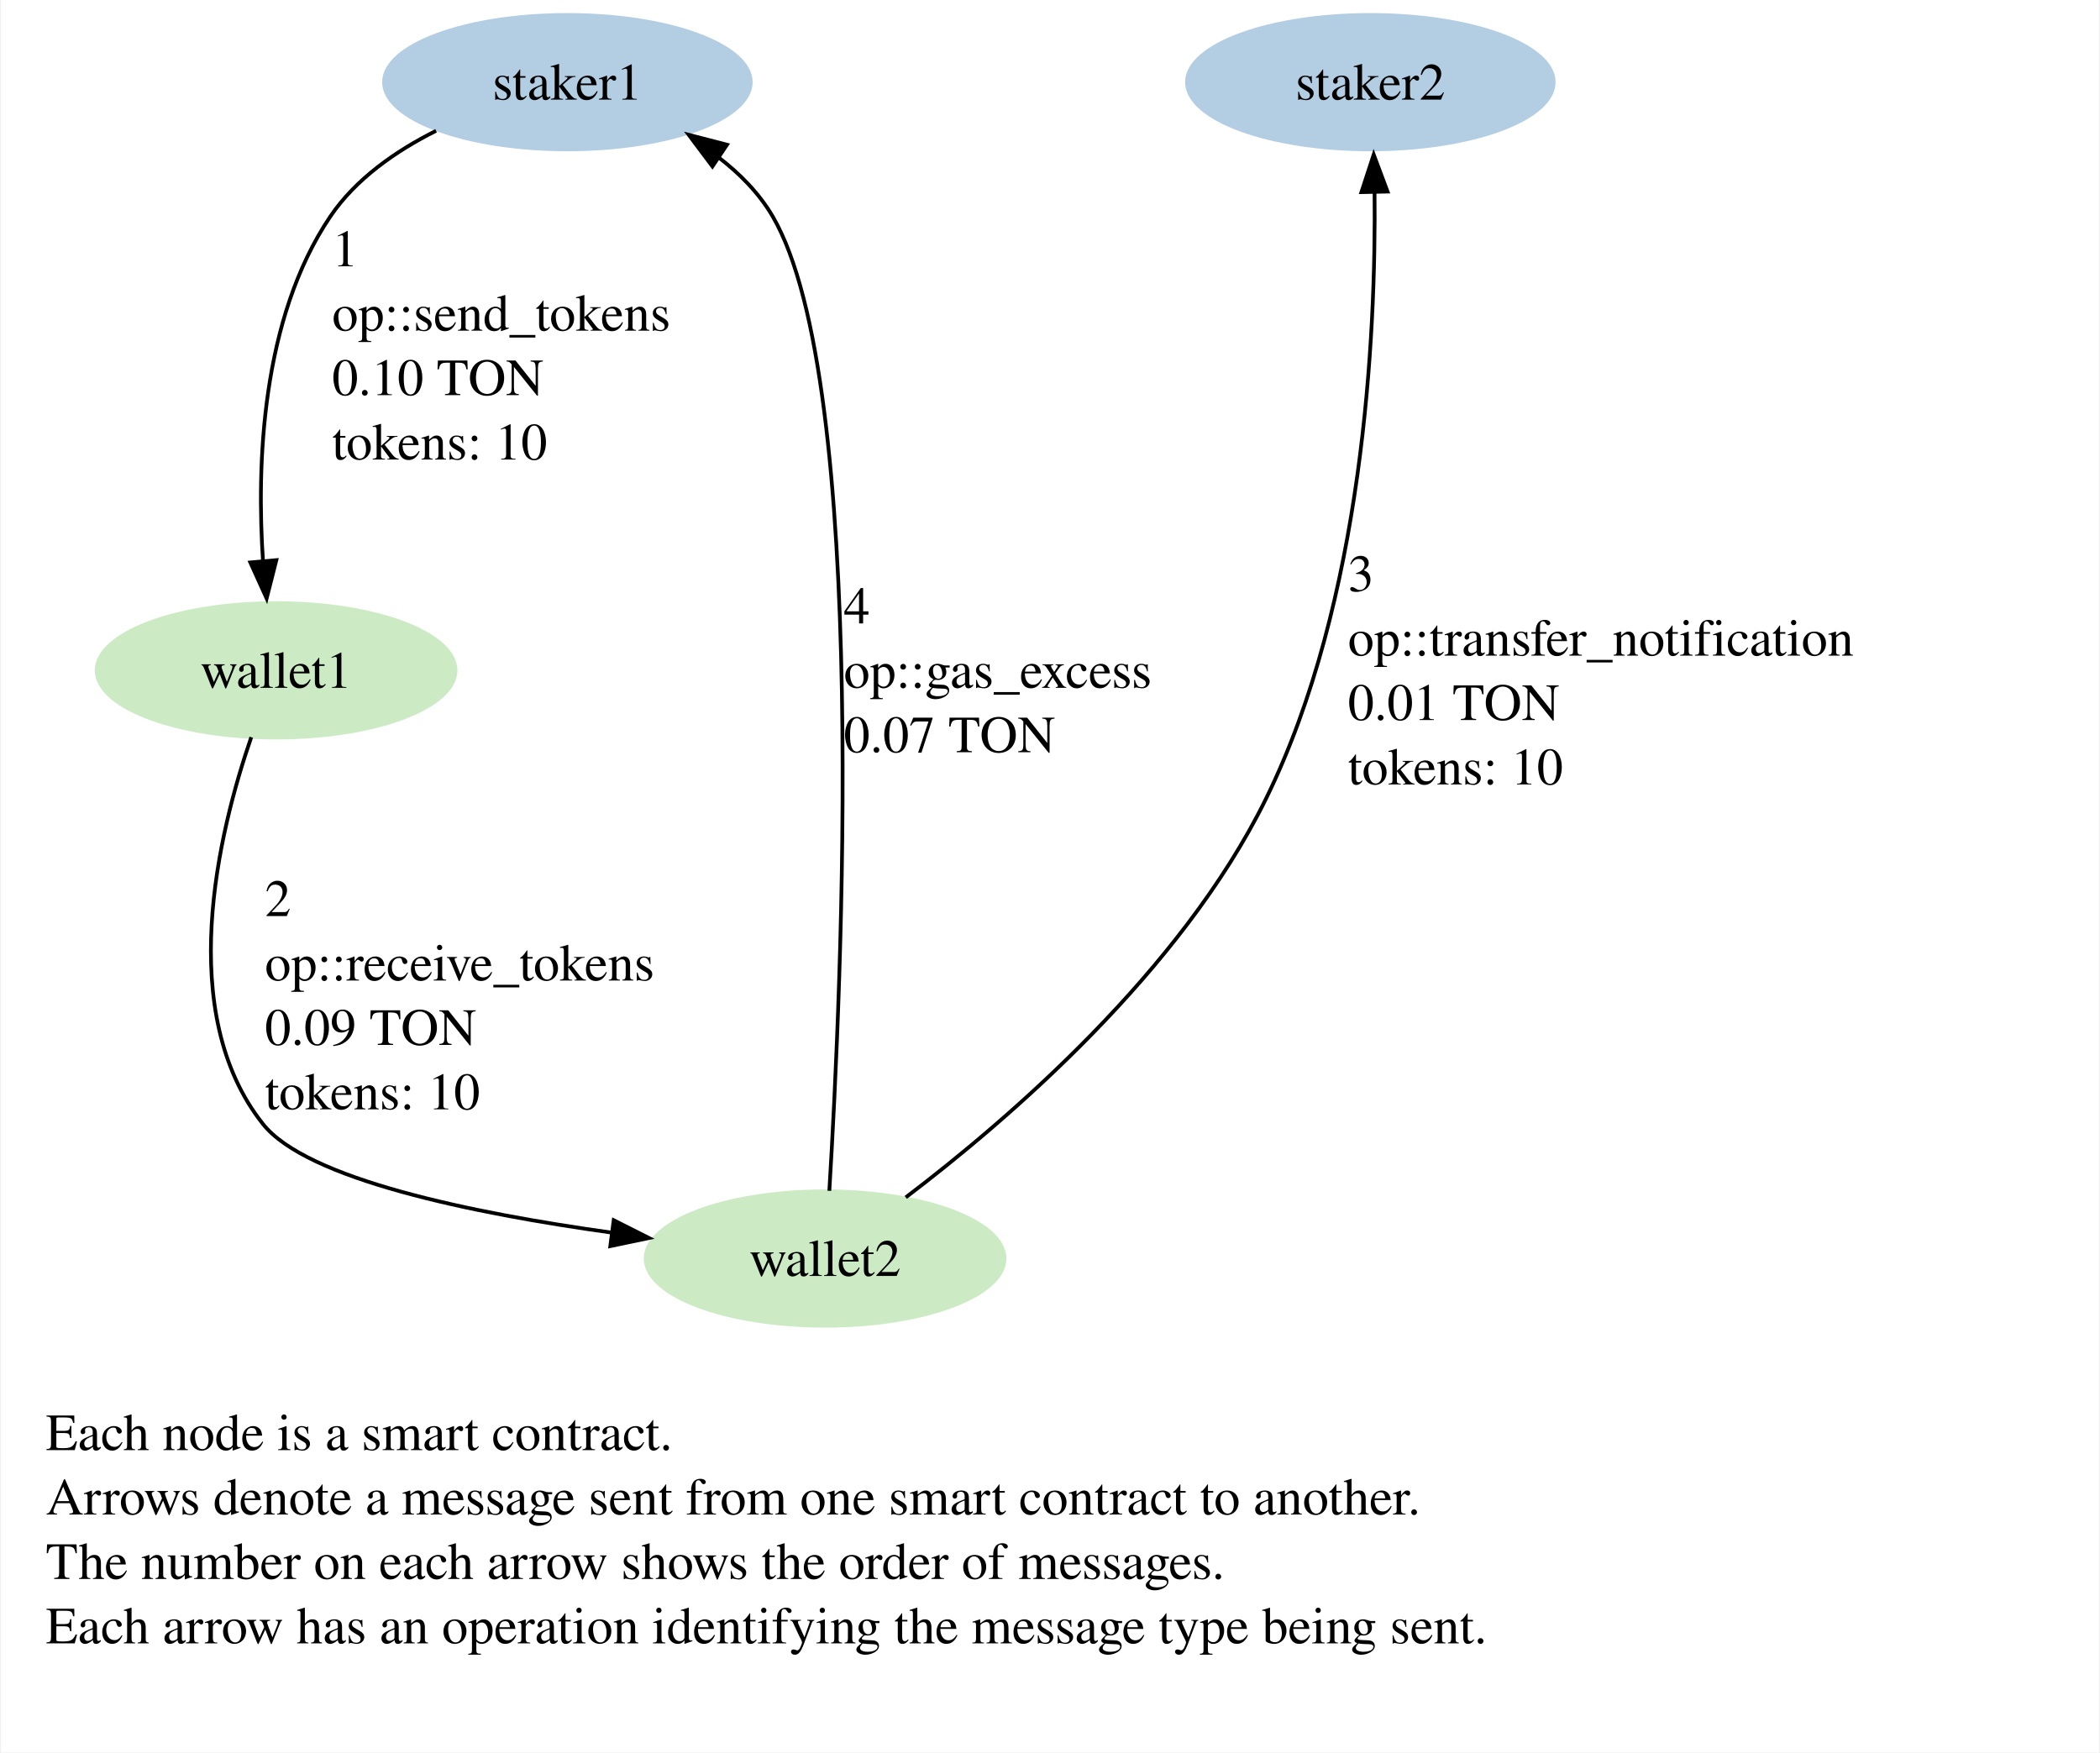
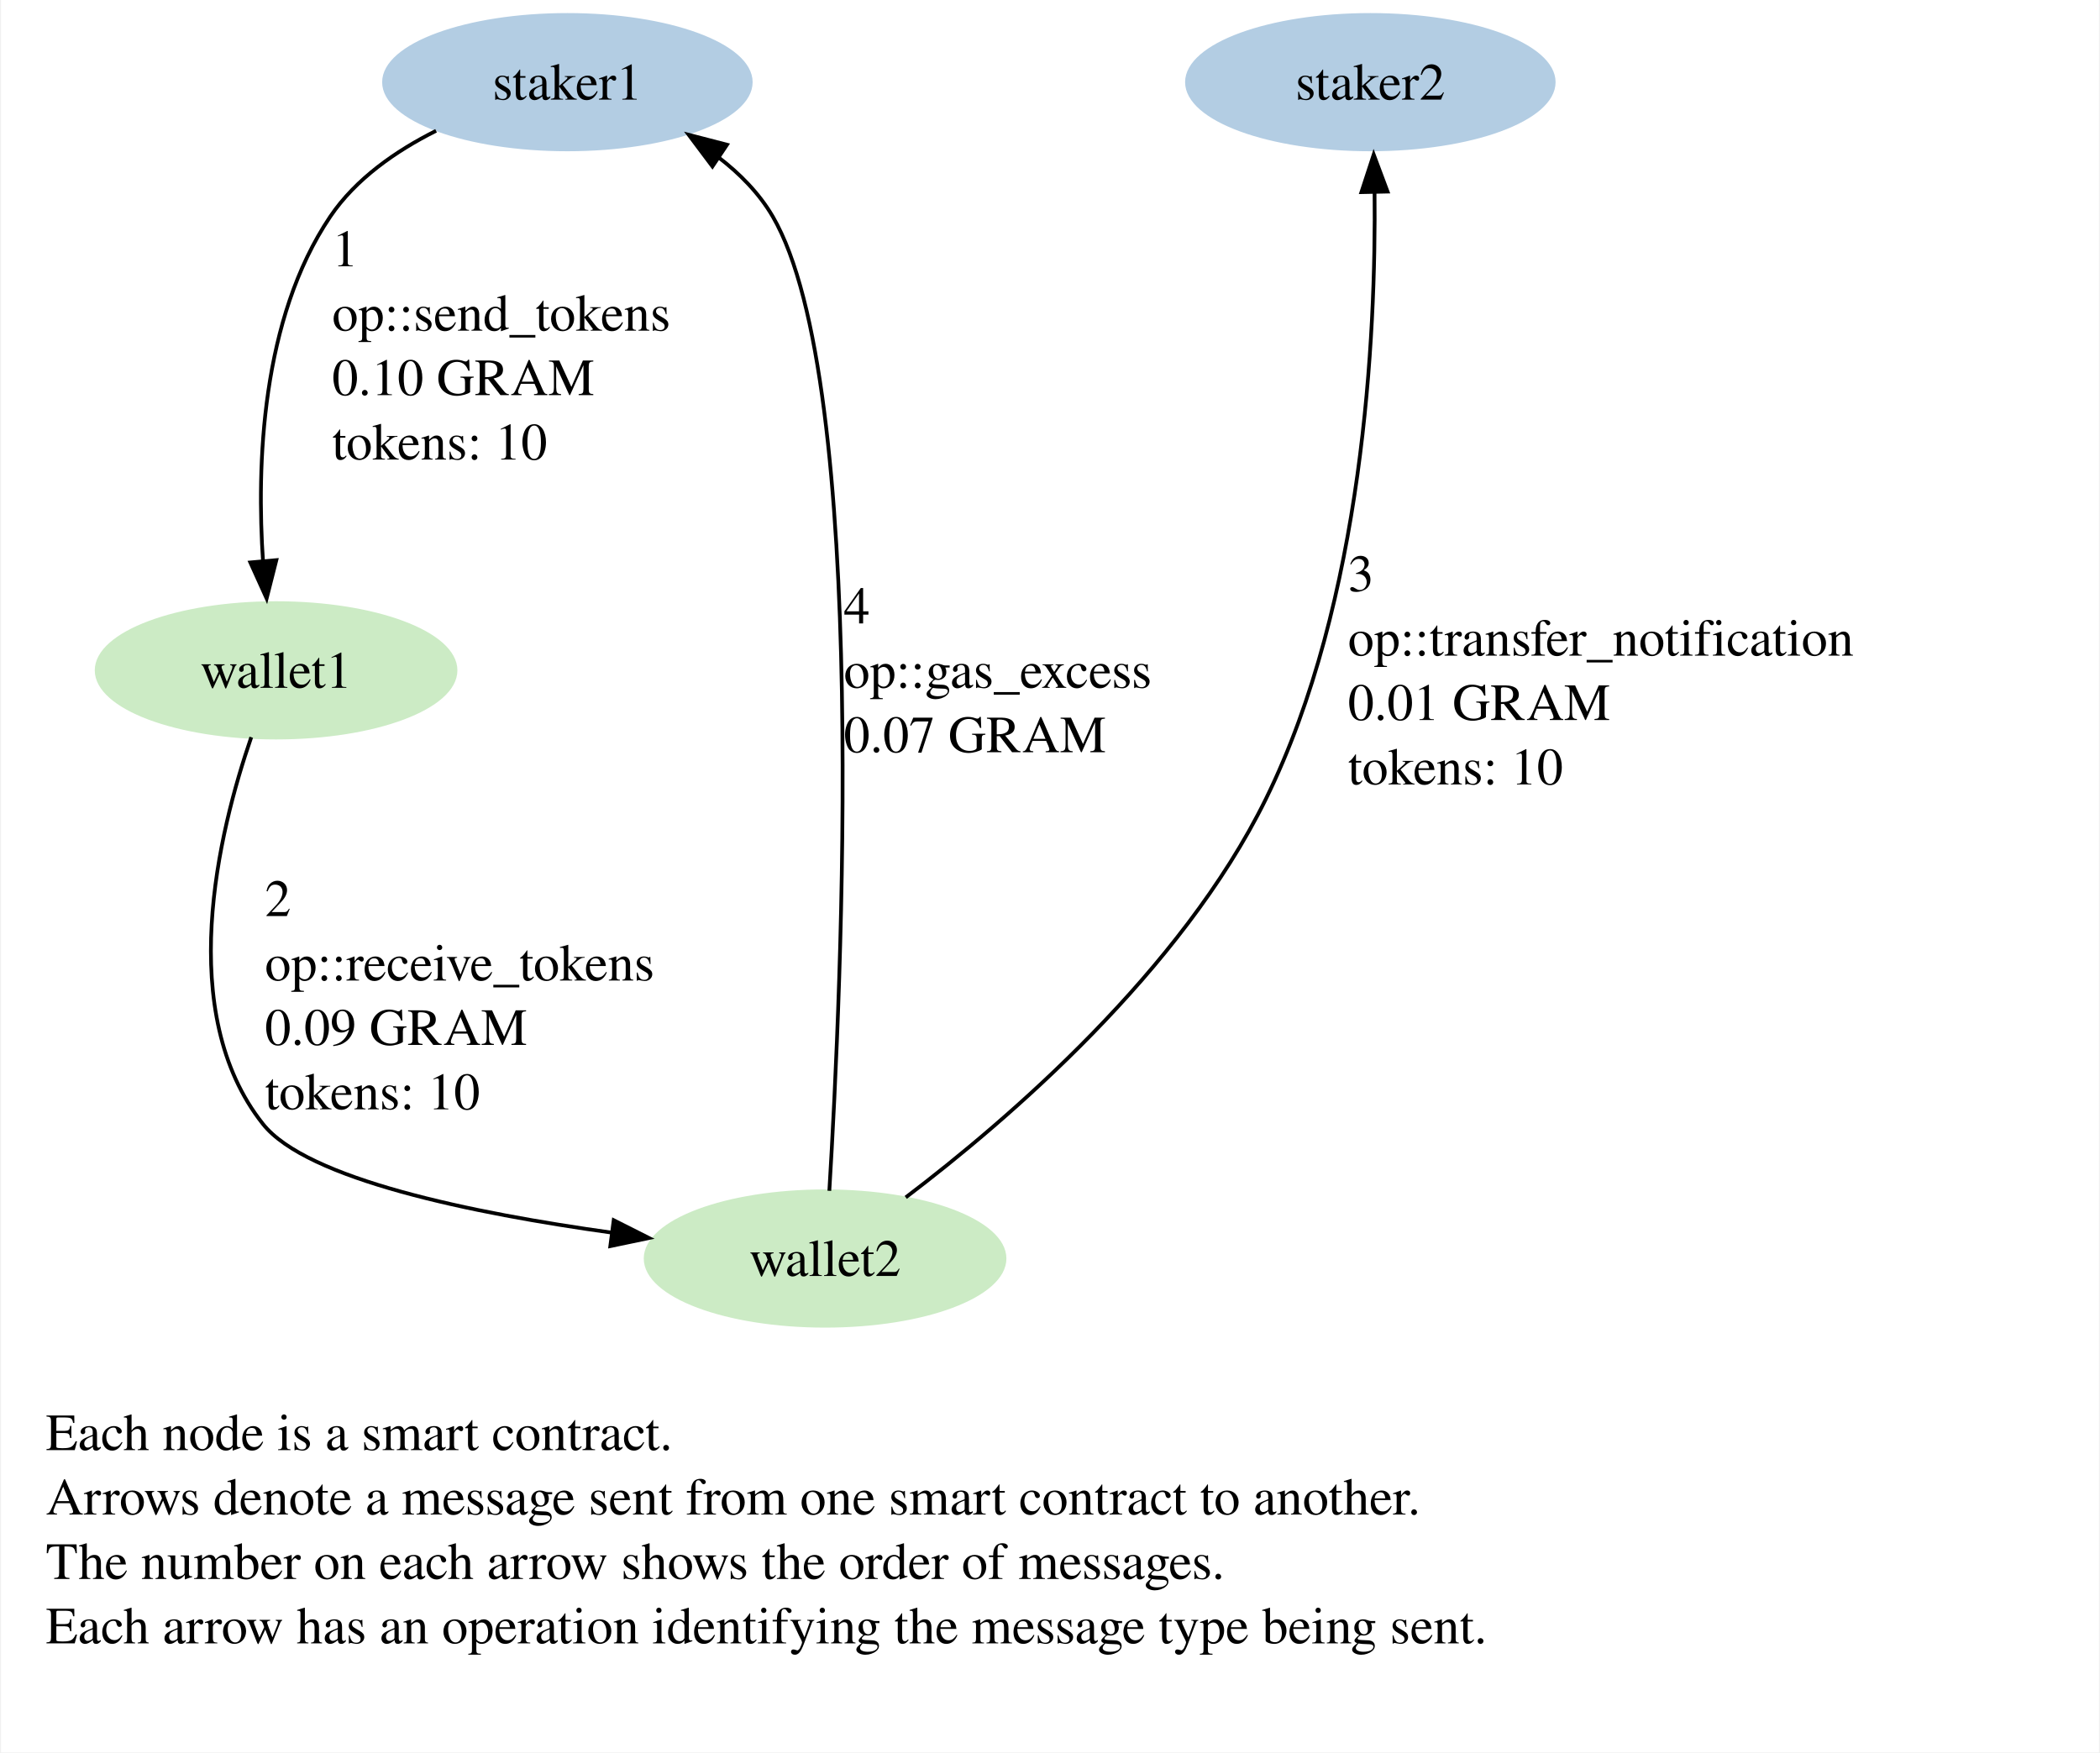
<svg xmlns="http://www.w3.org/2000/svg" width="562pt" height="469pt" viewBox="0.00 0.00 561.75 469.25">
  <g id="graph0" class="graph" transform="scale(1 1) rotate(0) translate(4 465.25)">
    <polygon fill="white" stroke="none" points="-4,4 -4,-465.25 557.75,-465.25 557.75,4 -4,4" />
    <text text-anchor="start" x="8" y="-76.95" font-family="Times,serif" font-size="14.00">        Each node is a smart contract.</text>
    <text text-anchor="start" x="8" y="-59.7" font-family="Times,serif" font-size="14.00">        Arrows denote a message sent from one smart contract to another.</text>
    <text text-anchor="start" x="8" y="-42.45" font-family="Times,serif" font-size="14.00">        The number on each arrow shows the order of messages.</text>
    <text text-anchor="start" x="8" y="-25.2" font-family="Times,serif" font-size="14.00">        Each arrow has an operation identifying the message type being sent.</text>
    <text text-anchor="middle" x="276.88" y="-7.95" font-family="Times,serif" font-size="14.00">        </text>
    <g id="node1" class="node">
      <ellipse fill="#b3cde3" stroke="#b3cde3" cx="147.65" cy="-443.25" rx="49.1" ry="18" />
      <text text-anchor="middle" x="147.65" y="-438.57" font-family="Times,serif" font-size="14.00">staker1</text>
    </g>
    <g id="node3" class="node">
      <ellipse fill="#ccebc5" stroke="#ccebc5" cx="69.65" cy="-285.75" rx="48.05" ry="18" />
      <text text-anchor="middle" x="69.65" y="-281.07" font-family="Times,serif" font-size="14.00">wallet1</text>
    </g>
    <g id="edge1" class="edge">
      <path fill="none" stroke="black" d="M112.49,-430.23C101.75,-424.85 90.98,-417.37 84.15,-407.25 65.68,-379.86 64.39,-340.82 66.17,-314.67" />
      <polygon fill="black" stroke="black" points="69.72,-315.26 67.12,-304.99 62.75,-314.64 69.72,-315.26" />
      <text text-anchor="start" x="84.65" y="-393.95" font-family="Times,serif" font-size="14.00">1</text>
      <text text-anchor="start" x="84.65" y="-376.7" font-family="Times,serif" font-size="14.00"> op::send_tokens</text>
-       <text text-anchor="start" x="84.65" y="-359.45" font-family="Times,serif" font-size="14.00"> 0.10 TON</text>
+       <text text-anchor="start" x="84.65" y="-359.45" font-family="Times,serif" font-size="14.00"> 0.10 GRAM</text>
      <text text-anchor="start" x="84.65" y="-342.2" font-family="Times,serif" font-size="14.00"> tokens: 10</text>
    </g>
    <g id="node2" class="node">
      <ellipse fill="#b3cde3" stroke="#b3cde3" cx="362.65" cy="-443.25" rx="49.1" ry="18" />
      <text text-anchor="middle" x="362.65" y="-438.57" font-family="Times,serif" font-size="14.00">staker2</text>
    </g>
    <g id="node4" class="node">
      <ellipse fill="#ccebc5" stroke="#ccebc5" cx="216.65" cy="-128.25" rx="48.05" ry="18" />
      <text text-anchor="middle" x="216.65" y="-123.58" font-family="Times,serif" font-size="14.00">wallet2</text>
    </g>
    <g id="edge2" class="edge">
      <path fill="none" stroke="black" d="M63,-267.84C54.23,-242.4 42.46,-194.08 66.15,-164.25 77.88,-149.48 122.13,-140.38 159.64,-135.17" />
      <polygon fill="black" stroke="black" points="160.05,-138.51 169.51,-133.74 159.14,-131.57 160.05,-138.51" />
      <text text-anchor="start" x="66.65" y="-219.95" font-family="Times,serif" font-size="14.00">2</text>
      <text text-anchor="start" x="66.65" y="-202.7" font-family="Times,serif" font-size="14.00"> op::receive_tokens</text>
-       <text text-anchor="start" x="66.65" y="-185.45" font-family="Times,serif" font-size="14.00"> 0.09 TON</text>
+       <text text-anchor="start" x="66.65" y="-185.45" font-family="Times,serif" font-size="14.00"> 0.09 GRAM</text>
      <text text-anchor="start" x="66.65" y="-168.2" font-family="Times,serif" font-size="14.00"> tokens: 10</text>
    </g>
    <g id="edge4" class="edge">
      <path fill="none" stroke="black" d="M217.79,-146.38C221.04,-199.86 228.54,-362.77 202.65,-407.25 199.02,-413.49 193.77,-418.8 187.95,-423.25" />
      <polygon fill="black" stroke="black" points="186.49,-420.68 180.13,-429.16 190.39,-426.5 186.49,-420.68" />
      <text text-anchor="start" x="221.65" y="-298.32" font-family="Times,serif" font-size="14.00">4</text>
      <text text-anchor="start" x="221.65" y="-281.07" font-family="Times,serif" font-size="14.00"> op::gas_excess</text>
-       <text text-anchor="start" x="221.65" y="-263.82" font-family="Times,serif" font-size="14.00"> 0.07 TON</text>
+       <text text-anchor="start" x="221.65" y="-263.82" font-family="Times,serif" font-size="14.00"> 0.07 GRAM</text>
    </g>
    <g id="edge3" class="edge">
      <path fill="none" stroke="black" d="M238.25,-144.62C265.64,-165.42 312.02,-205.24 334.65,-251.25 360.79,-304.39 364.19,-375.18 363.78,-413.93" />
      <polygon fill="black" stroke="black" points="360.26,-413.8 363.55,-423.87 367.26,-413.95 360.26,-413.8" />
      <text text-anchor="start" x="356.65" y="-306.95" font-family="Times,serif" font-size="14.00">3</text>
      <text text-anchor="start" x="356.65" y="-289.7" font-family="Times,serif" font-size="14.00"> op::transfer_notification</text>
-       <text text-anchor="start" x="356.65" y="-272.45" font-family="Times,serif" font-size="14.00"> 0.01 TON</text>
+       <text text-anchor="start" x="356.65" y="-272.45" font-family="Times,serif" font-size="14.00"> 0.01 GRAM</text>
      <text text-anchor="start" x="356.65" y="-255.2" font-family="Times,serif" font-size="14.00"> tokens: 10</text>
    </g>
  </g>
</svg>
